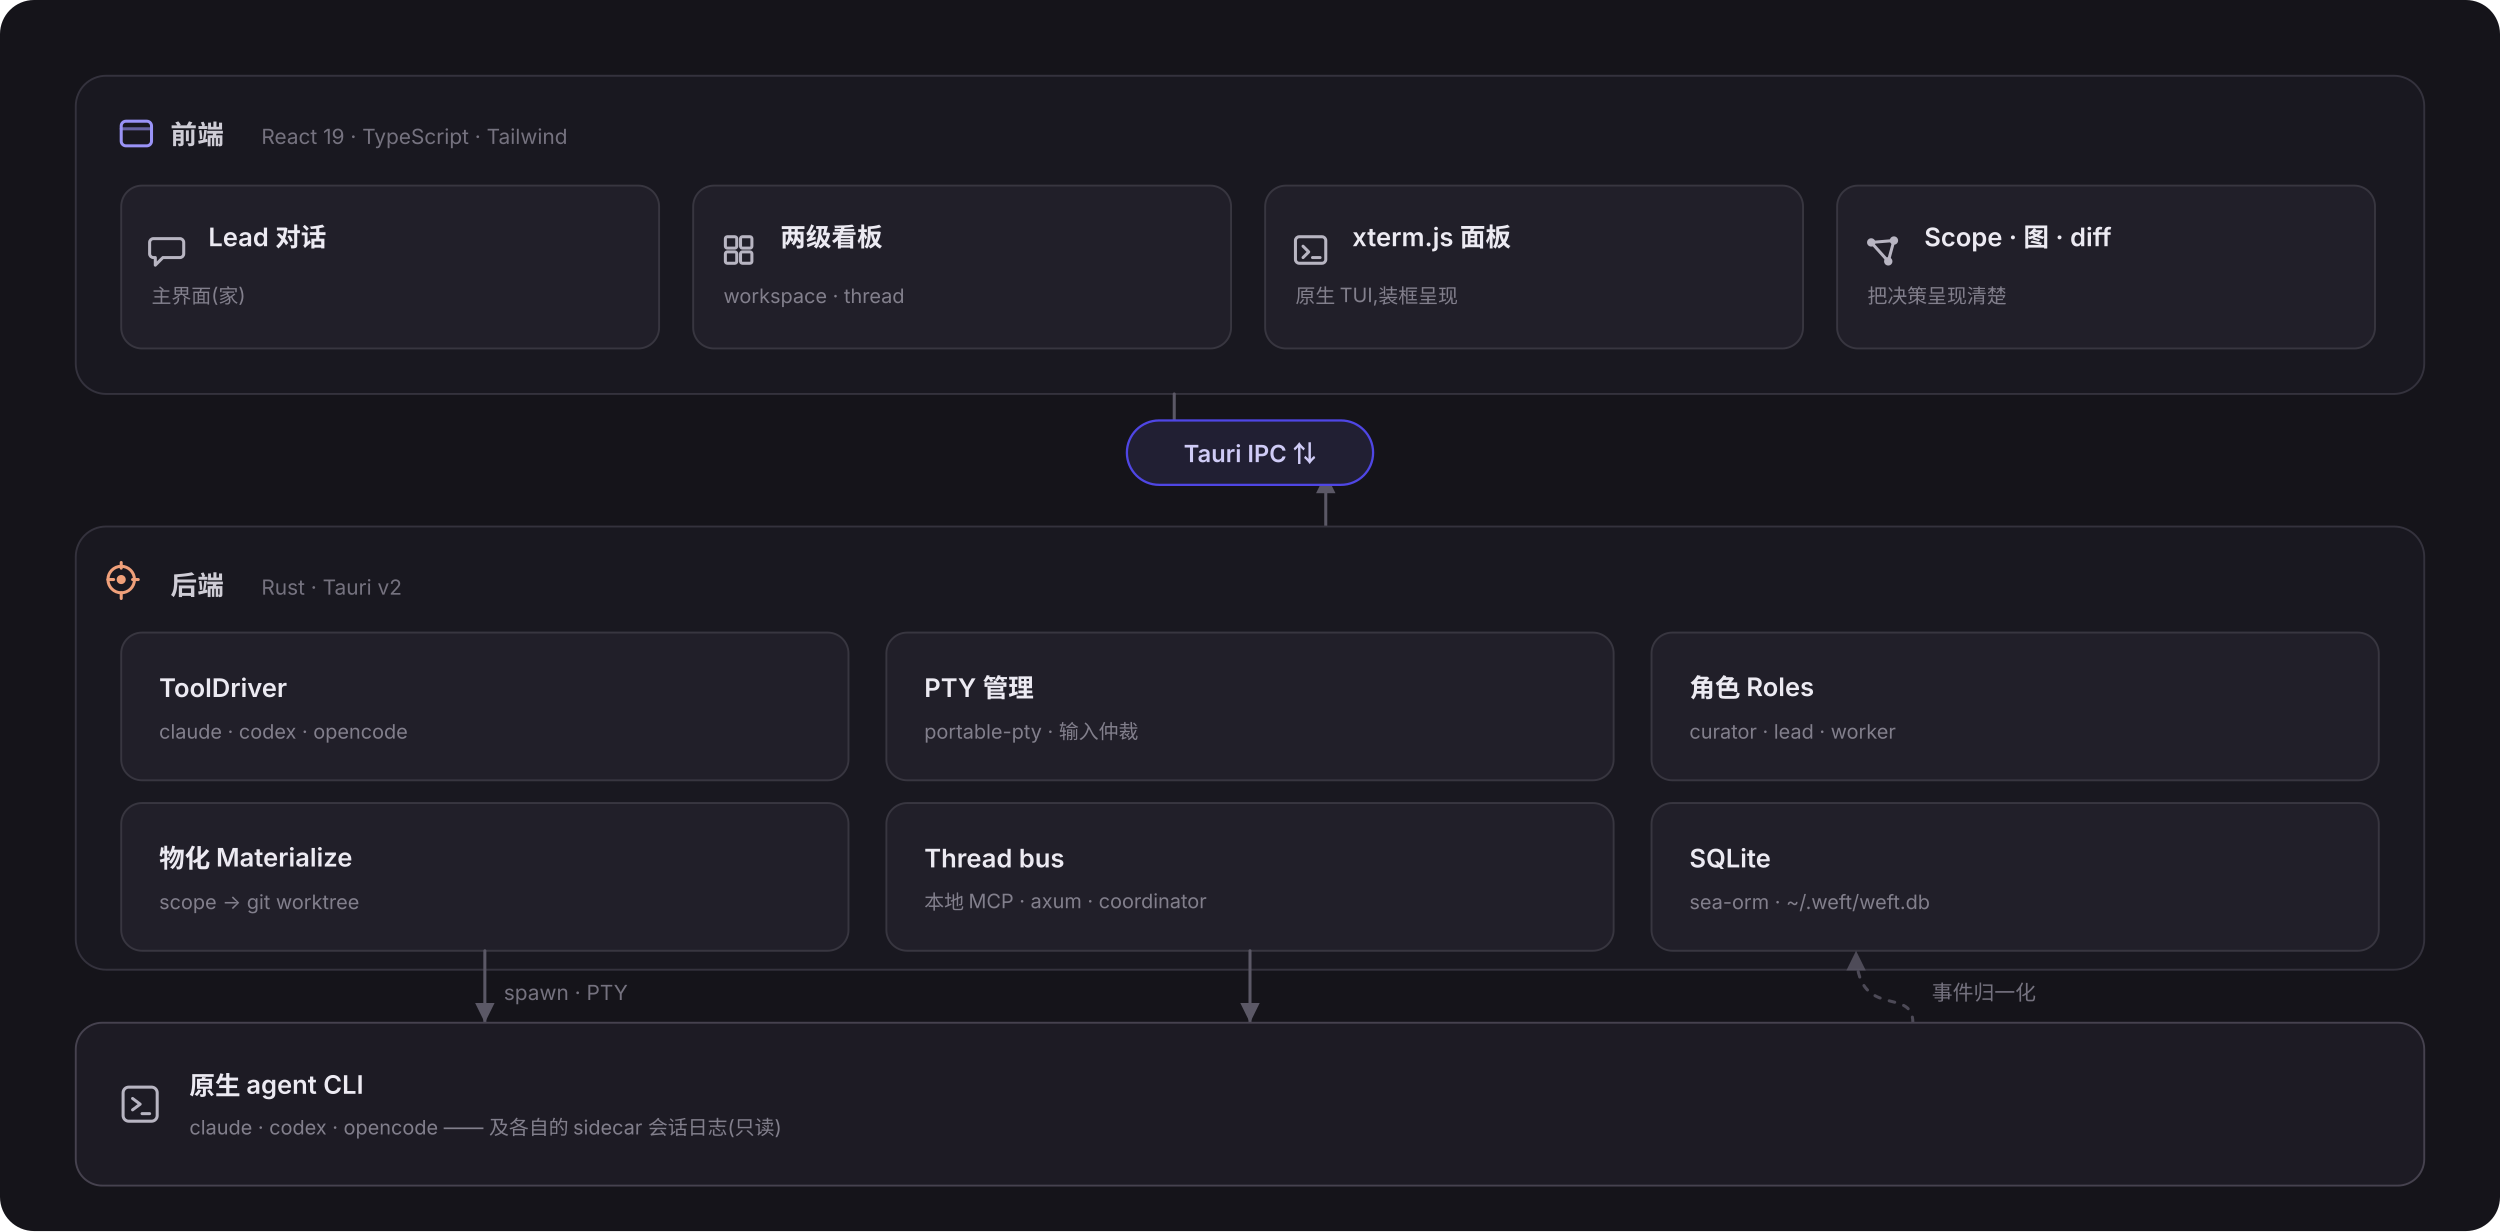
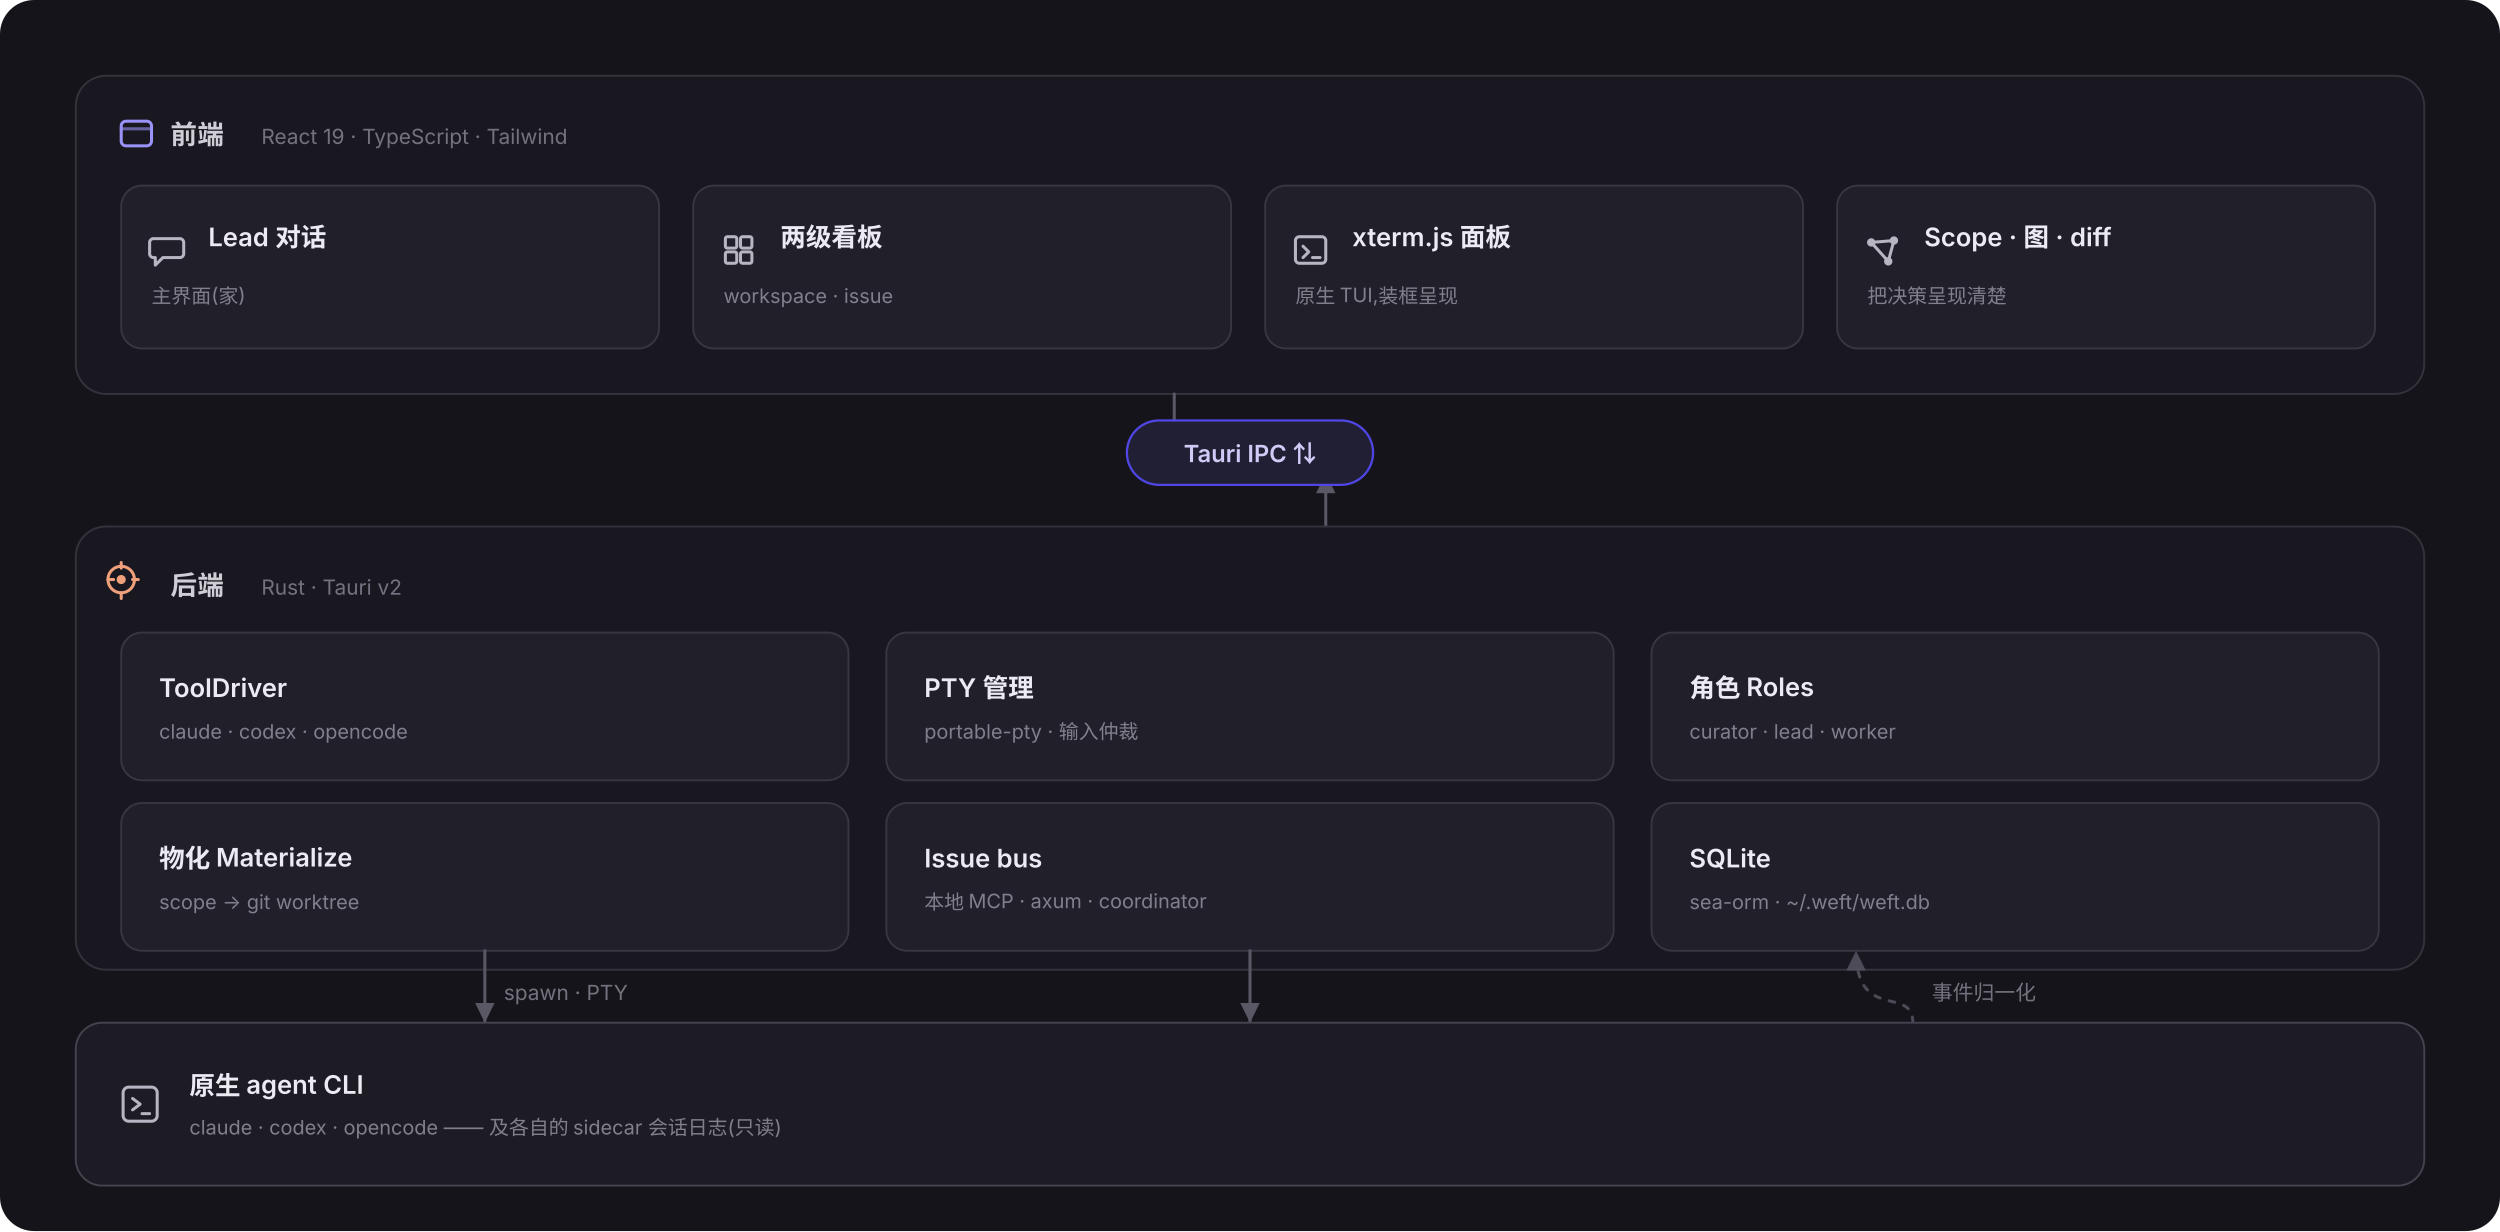
<svg xmlns="http://www.w3.org/2000/svg" viewBox="0 0 1320 650" font-family="'Inter','PingFang SC','Microsoft YaHei','Noto Sans CJK SC','Hiragino Sans GB',sans-serif">
  <defs>
    <marker id="a3" markerWidth="9" markerHeight="9" refX="6.5" refY="3.2" orient="auto">
      <path d="M0,0 L6.5,3.2 L0,6.4 z" fill="#5b5866" />
    </marker>
    <marker id="a3u" markerWidth="9" markerHeight="9" refX="6.5" refY="3.2" orient="auto">
      <path d="M0,0 L6.5,3.2 L0,6.4 z" fill="#5b5866" />
    </marker>
    <style>
      .ct{fill:#cfcdd6;font-size:14px;font-weight:600;letter-spacing:.2px}
      .cs{fill:#75727f;font-size:11px}
      .chip{fill:#211f29;stroke:#383640;stroke-width:1}
      .clbl{fill:#eceaf2;font-size:13.5px;font-weight:600}
      .csub{fill:#827f8c;font-size:10.5px}
      .gl{stroke-width:1.6;fill:none;stroke-linecap:round;stroke-linejoin:round}
      .pill{fill:#211f33;stroke:#4f46e5;stroke-width:1.2}
    </style>
  </defs>
  <rect x="0" y="0" width="1320" height="650" rx="18" fill="#15141a" />
  <rect x="40" y="40" width="1240" height="168" rx="16" fill="#191820" stroke="#34323d" />
  <g transform="translate(64,66)">
    <rect x="0" y="-2" width="16" height="13" rx="2.5" fill="none" stroke="#9a93f7" class="gl" />
    <path d="M0,2 h16" stroke="#9a93f7" class="gl" opacity=".6" />
  </g>
  <text class="ct" x="90" y="76">前端</text>
  <text class="cs" x="138" y="76">React 19 · TypeScript · Tailwind</text>
  <g>
    <rect class="chip" x="64" y="98" width="284" height="86" rx="11" />
    <g transform="translate(88,132)">
      <path class="gl" stroke="#b8b5c2" d="M-7,-6 h14 a2,2 0 0 1 2,2 v6 a2,2 0 0 1 -2,2 h-9 l-4,4 v-4 h-1 a2,2 0 0 1 -2,-2 v-6 a2,2 0 0 1 2,-2 z" />
    </g>
    <text class="clbl" x="110" y="130">Lead 对话</text>
    <text class="csub" x="80" y="160">主界面(家)</text>
  </g>
  <g>
    <rect class="chip" x="366" y="98" width="284" height="86" rx="11" />
    <g transform="translate(390,132)" class="gl" stroke="#b8b5c2">
      <rect x="-7" y="-7" width="6" height="6" rx="1" />
      <rect x="1" y="-7" width="6" height="6" rx="1" />
      <rect x="-7" y="1" width="6" height="6" rx="1" />
      <rect x="1" y="1" width="6" height="6" rx="1" />
    </g>
    <text class="clbl" x="412" y="130">两级看板</text>
-     <text class="csub" x="382" y="160">workspace · thread</text>
+     <text class="csub" x="382" y="160">workspace · issue</text>
  </g>
  <g>
    <rect class="chip" x="668" y="98" width="284" height="86" rx="11" />
    <g transform="translate(692,132)" class="gl" stroke="#b8b5c2">
      <rect x="-8" y="-7" width="16" height="14" rx="2" />
      <path d="M-4,-2 l3,3 l-3,3" />
      <path d="M1,4 h4" />
    </g>
    <text class="clbl" x="714" y="130">xterm.js 面板</text>
    <text class="csub" x="684" y="160">原生 TUI,装框呈现</text>
  </g>
  <g>
    <rect class="chip" x="970" y="98" width="284" height="86" rx="11" />
    <g transform="translate(994,132)" class="gl" stroke="#b8b5c2">
      <circle cx="-6" cy="-4" r="2.2" fill="#b8b5c2" stroke="none" />
      <circle cx="6" cy="-5" r="2.2" fill="#b8b5c2" stroke="none" />
      <circle cx="3" cy="6" r="2.2" fill="#b8b5c2" stroke="none" />
      <path d="M-6,-4 L6,-5 M6,-5 L3,6 M-6,-4 L3,6" />
    </g>
    <text class="clbl" x="1016" y="130">Scope · 图 · diff</text>
    <text class="csub" x="986" y="160">把决策呈现清楚</text>
  </g>
  <path class="gl" d="M620,208 V236" stroke="#5b5866" marker-end="url(#a3)" />
  <path class="gl" d="M700,278 V250" stroke="#5b5866" marker-end="url(#a3u)" />
  <rect class="pill" x="595" y="222" width="130" height="34" rx="17" />
  <text x="660" y="244" text-anchor="middle" fill="#cfcbf6" font-size="12.5" font-weight="600">Tauri IPC ⇅</text>
  <rect x="40" y="278" width="1240" height="234" rx="16" fill="#191820" stroke="#34323d" />
  <g transform="translate(64,304)" class="gl" stroke="#f0a07a">
    <circle cx="0" cy="2" r="7" />
    <circle cx="0" cy="2" r="2.4" fill="#f0a07a" stroke="none" />
    <path d="M0,-7 v3 M0,9 v3 M-7,2 h3 M9,2 h-3" />
  </g>
  <text class="ct" x="90" y="314">后端</text>
  <text class="cs" x="138" y="314">Rust · Tauri v2</text>
  <g>
    <rect class="chip" x="64" y="334" width="384" height="78" rx="11" />
    <text class="clbl" x="84" y="368">ToolDriver</text>
    <text class="csub" x="84" y="390">claude · codex · opencode</text>
  </g>
  <g>
    <rect class="chip" x="468" y="334" width="384" height="78" rx="11" />
    <text class="clbl" x="488" y="368">PTY 管理</text>
    <text class="csub" x="488" y="390">portable-pty · 输入仲裁</text>
  </g>
  <g>
    <rect class="chip" x="872" y="334" width="384" height="78" rx="11" />
    <text class="clbl" x="892" y="368">角色 Roles</text>
    <text class="csub" x="892" y="390">curator · lead · worker</text>
  </g>
  <g>
    <rect class="chip" x="64" y="424" width="384" height="78" rx="11" />
    <text class="clbl" x="84" y="458">物化 Materialize</text>
    <text class="csub" x="84" y="480">scope → git worktree</text>
  </g>
  <g>
    <rect class="chip" x="468" y="424" width="384" height="78" rx="11" />
-     <text class="clbl" x="488" y="458">Thread bus</text>
+     <text class="clbl" x="488" y="458">Issue bus</text>
    <text class="csub" x="488" y="480">本地 MCP · axum · coordinator</text>
  </g>
  <g>
    <rect class="chip" x="872" y="424" width="384" height="78" rx="11" />
    <text class="clbl" x="892" y="458">SQLite</text>
    <text class="csub" x="892" y="480">sea-orm · ~/.weft/weft.db</text>
  </g>
  <path class="gl" d="M256,502 V540" stroke="#5b5866" marker-end="url(#a3)" />
  <text class="cs" x="266" y="528" fill="#75727f">spawn · PTY</text>
  <path class="gl" d="M660,502 V540" stroke="#5b5866" marker-end="url(#a3)" />
  <path class="gl" d="M1010,540 C1010,520 980,540 980,502" stroke="#5b5866" stroke-dasharray="3 5" opacity=".8" marker-end="url(#a3u)" />
  <text class="cs" x="1020" y="528" fill="#75727f">事件归一化</text>
  <rect x="40" y="540" width="1240" height="86" rx="14" fill="#1d1b24" stroke="#46424f" />
  <g transform="translate(74,583)" class="gl" stroke="#b8b5c2">
    <rect x="-9" y="-9" width="18" height="18" rx="3" />
    <path d="M-4,-3 l4,3 l-4,3" />
    <path d="M1,5 h4" />
  </g>
  <text class="clbl" x="100" y="578" font-size="14.5">原生 agent CLI</text>
  <text class="csub" x="100" y="599" font-size="11">claude · codex · opencode —— 及各自的 sidecar 会话日志(只读)</text>
</svg>
